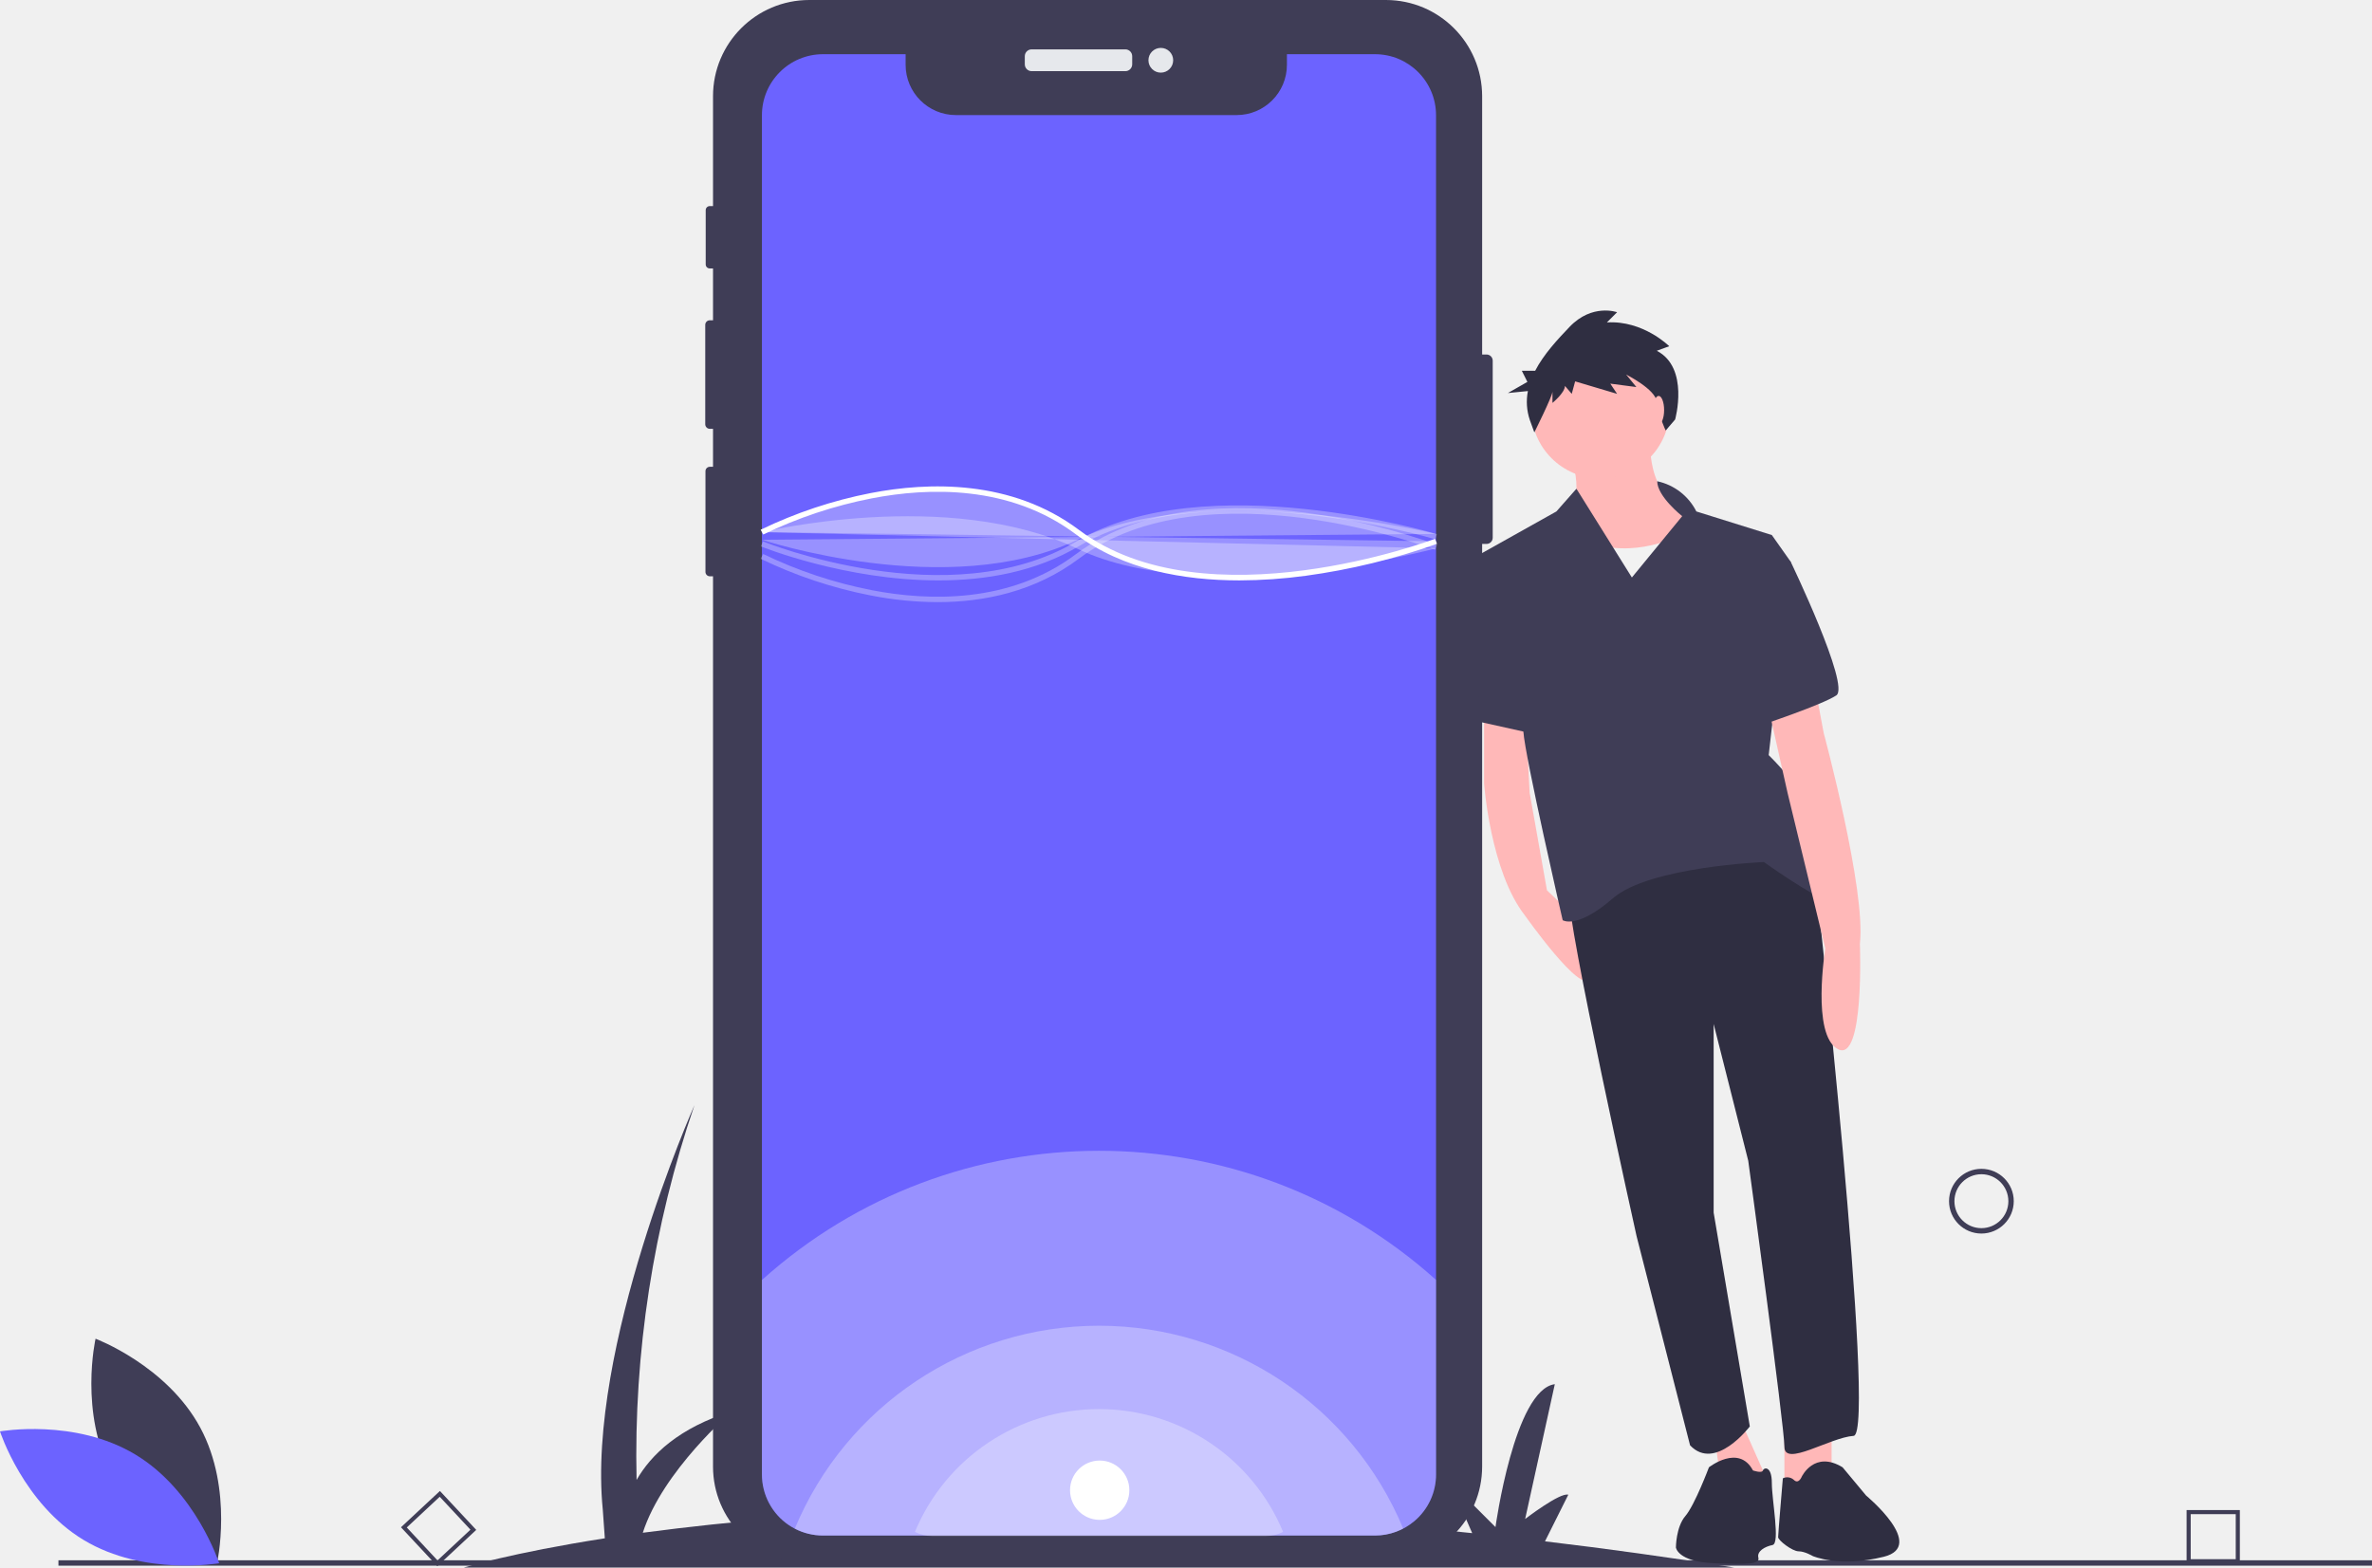
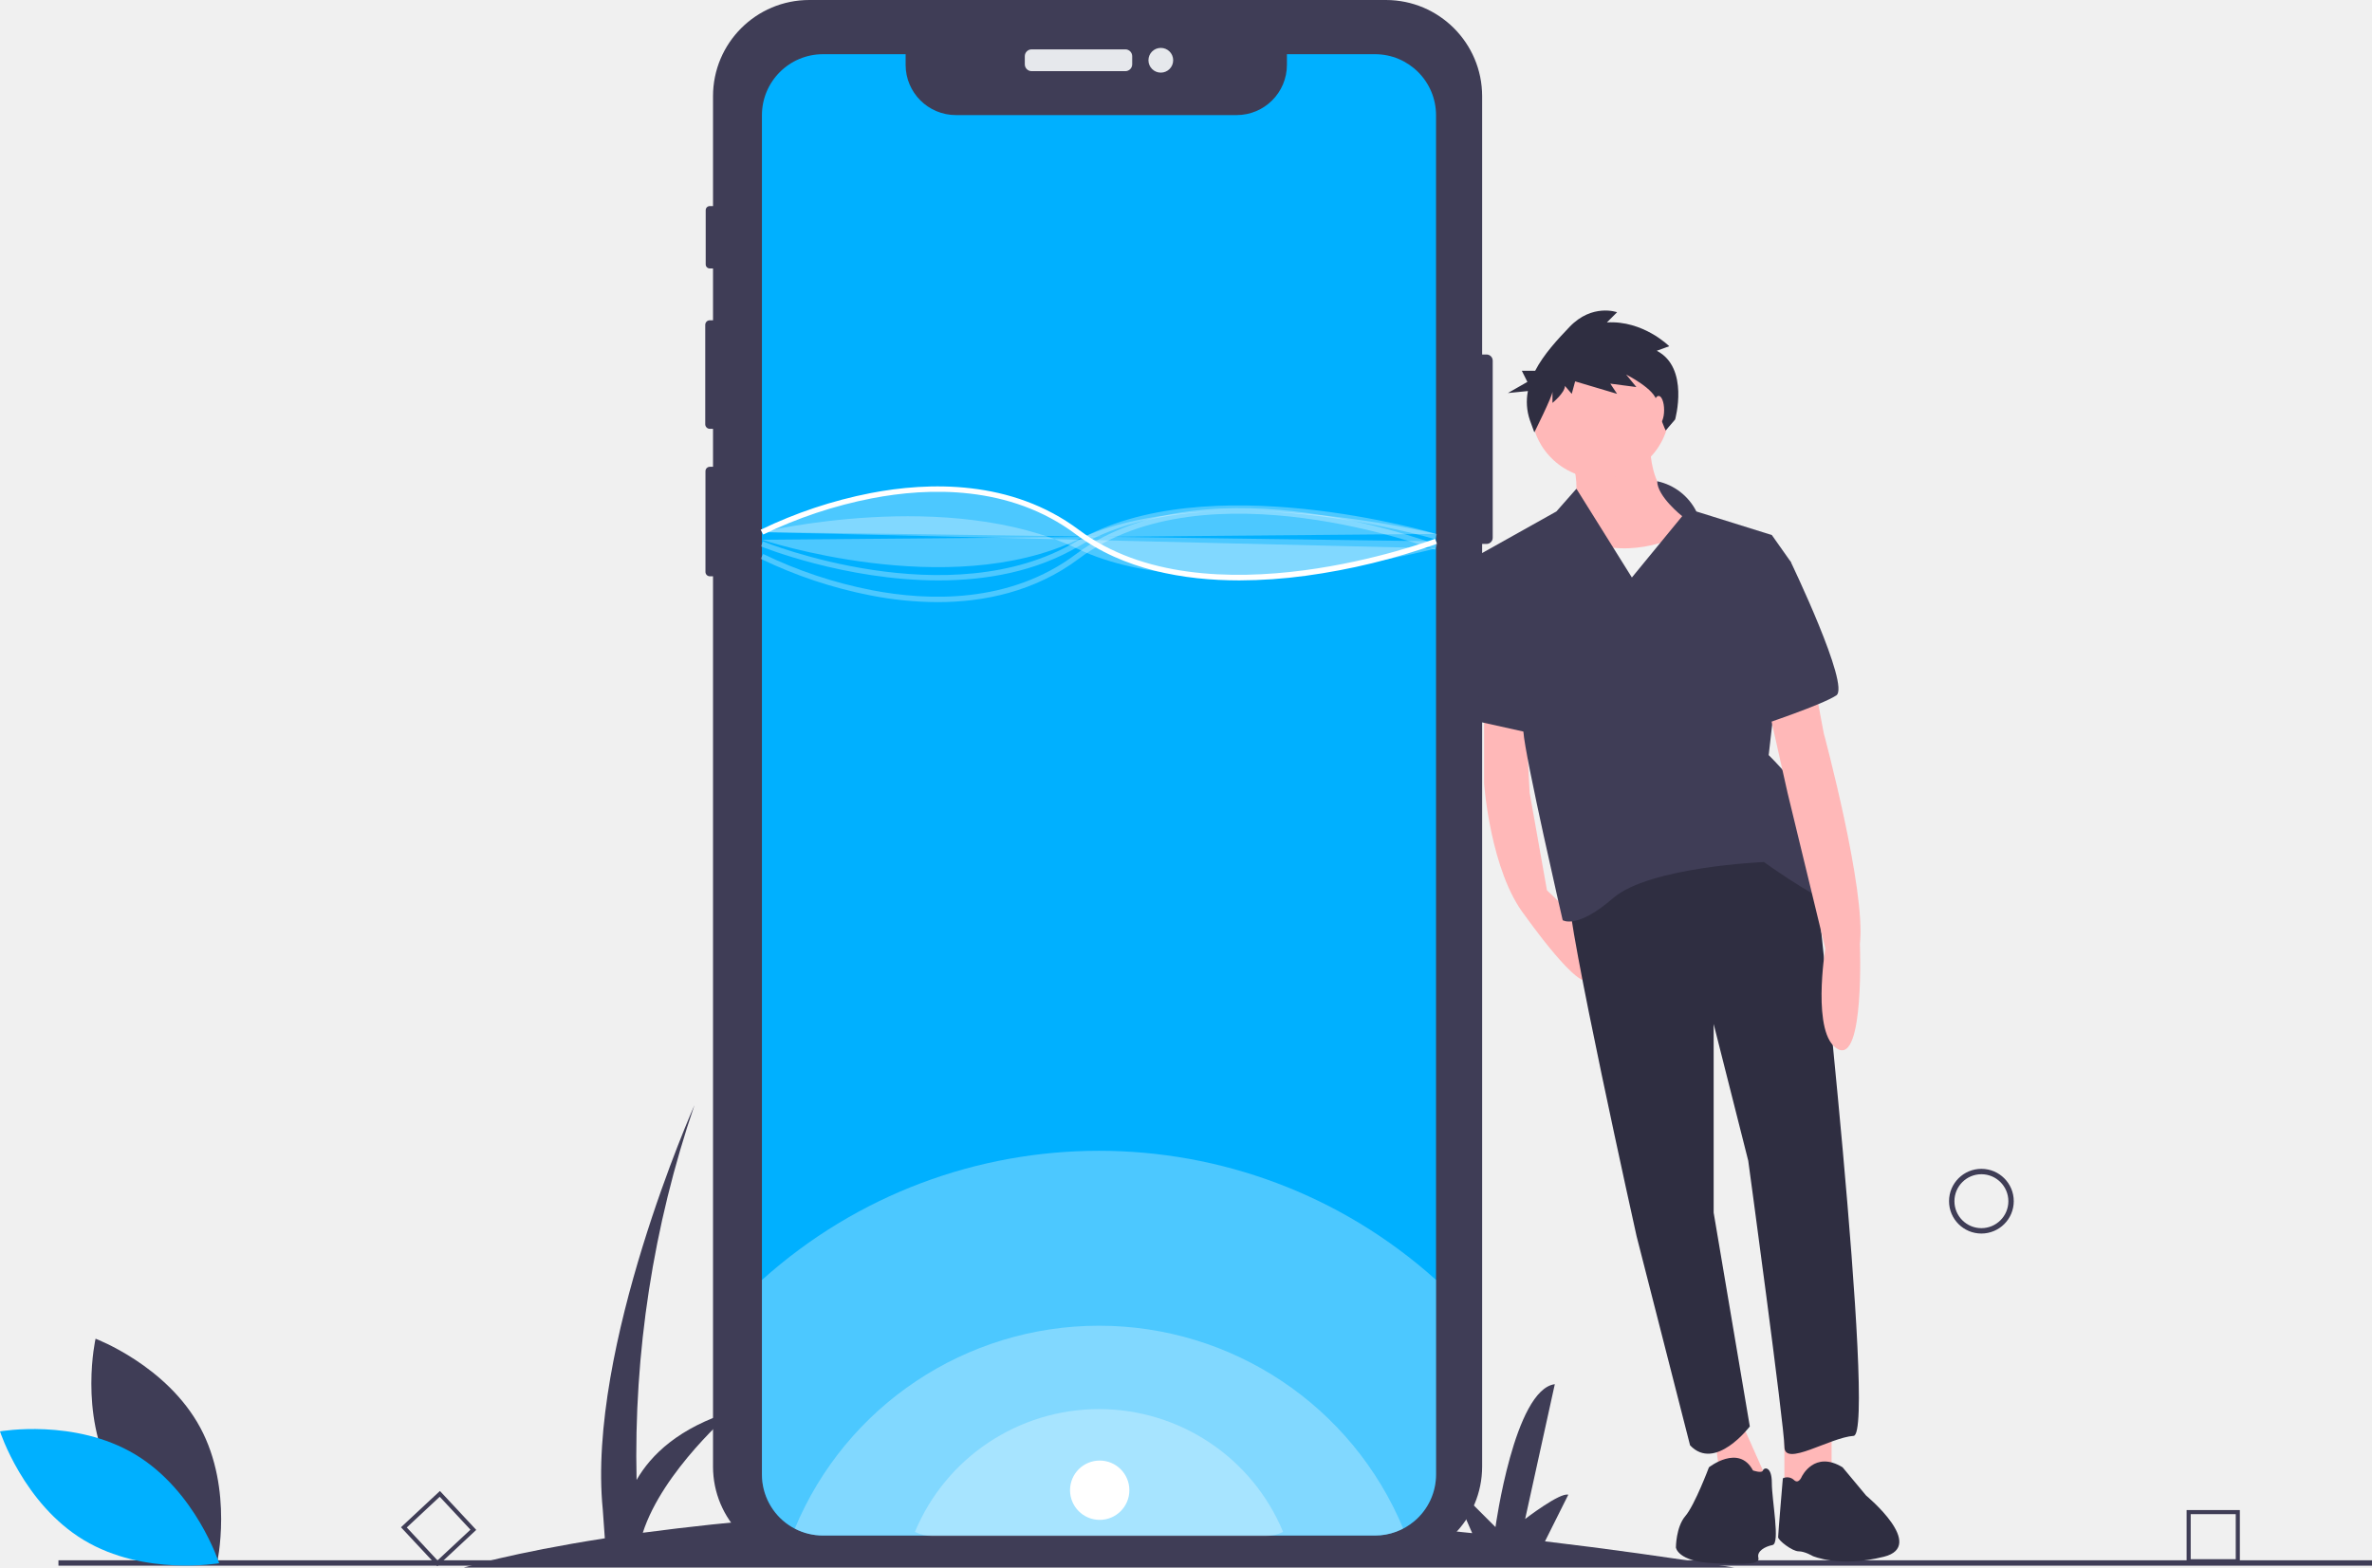
<svg xmlns="http://www.w3.org/2000/svg" id="f7bb3db6-0aca-42e3-bcc4-5e9b3a55e19d" data-name="Layer 1" width="879.5" height="581.351" viewBox="0 0 879.5 581.351">
  <path d="M803.25,740.675q-36.476-5.71-70.143-9.714L741.75,713.675c-3-1-16,9-16,9l11-50c-15,2-22,53-22,53l-17-17,8.368,19.247c-68.681-7.217-127.947-9.469-177.766-8.952L535.75,704.175c-3-1-16,9-16,9l11-50c-15,2-22,53-22,53l-17-17,8.863,20.386A997.852,997.852,0,0,0,398.591,727.777c7.382-22.996,33.159-45.102,33.159-45.102-19.821,6.166-30.132,16.212-35.469,25.525A401.561,401.561,0,0,1,417.75,569.175s-40,90-34,150l.761,10.658C349.712,735.262,332.25,740.675,332.25,740.675Z" transform="translate(-160.25 -159.3247)" fill="#3f3d56" />
  <path d="M894.922,616.811a12,12,0,1,1,12-12A12.014,12.014,0,0,1,894.922,616.811Zm0-22a10,10,0,1,0,10,10A10.011,10.011,0,0,0,894.922,594.811Z" transform="translate(-160.25 -159.3247)" fill="#3f3d56" />
  <path d="M990.75,739.101H971.009V719.36H990.75Zm-18.223-1.519h16.704v-16.704H972.527Z" transform="translate(-160.25 -159.3247)" fill="#3f3d56" />
  <path d="M322.394,740.181l-13.465-14.436L323.365,712.28l13.465,14.436ZM311.075,725.819l11.394,12.215,12.215-11.394L323.29,714.426Z" transform="translate(-160.25 -159.3247)" fill="#3f3d56" />
  <rect x="21.672" y="578.662" width="857.828" height="2" fill="#3f3d56" />
  <path d="M713.725,293.085v65.68a2.296,2.296,0,0,1-2.29,2.29h-1.63v342.15a35.702,35.702,0,0,1-35.7,35.7H460.315a35.693,35.693,0,0,1-35.69-35.7v-330.15h-1.18a1.618,1.618,0,0,1-1.62-1.61v-37.38a1.62,1.62,0,0,1,1.62-1.62h1.18v-14.08H423.435a1.696,1.696,0,0,1-1.69-1.7v-36.87a1.694,1.694,0,0,1,1.69-1.69H424.625v-19.22H423.415a1.498,1.498,0,0,1-1.5-1.5v-20.12a1.507,1.507,0,0,1,1.5-1.51H424.625v-40.74a35.691,35.691,0,0,1,35.69-35.69H674.105a35.7,35.7,0,0,1,35.7,35.69v95.78H711.435A2.296,2.296,0,0,1,713.725,293.085Z" transform="translate(-160.25 -159.3247)" fill="#3f3d56" />
  <rect x="379.979" y="18.307" width="39.823" height="8.086" rx="2.542" fill="#e6e8ec" />
  <circle cx="430.41" cy="22.35" r="4.587" fill="#e6e8ec" />
-   <path d="M692.71,202.075v504.09a22.58,22.58,0,0,1-7.96,17.23,22.642,22.642,0,0,1-14.69,5.41H465.41a22.587,22.587,0,0,1-10.46-2.55,21.155,21.155,0,0,1-2.2-1.3,22.668,22.668,0,0,1-9.99-18.79v-504.09a22.649,22.649,0,0,1,22.65-22.65h30.63v3.93a18.65,18.65,0,0,0,18.65,18.65H618.77a18.65,18.65,0,0,0,18.65-18.65v-3.93h32.64A22.643,22.643,0,0,1,692.71,202.075Z" transform="translate(-160.25 -159.3247)" fill="#6c63ff" />
+   <path d="M692.71,202.075v504.09a22.58,22.58,0,0,1-7.96,17.23,22.642,22.642,0,0,1-14.69,5.41H465.41a22.587,22.587,0,0,1-10.46-2.55,21.155,21.155,0,0,1-2.2-1.3,22.668,22.668,0,0,1-9.99-18.79v-504.09a22.649,22.649,0,0,1,22.65-22.65h30.63v3.93a18.65,18.65,0,0,0,18.65,18.65H618.77a18.65,18.65,0,0,0,18.65-18.65v-3.93h32.64A22.643,22.643,0,0,1,692.71,202.075Z" transform="translate(-160.25 -159.3247)" fill="#00b0ff" />
  <path d="M692.71,634.005v72.16a22.58,22.58,0,0,1-7.96,17.23,22.642,22.642,0,0,1-14.69,5.41H465.41a22.587,22.587,0,0,1-10.46-2.55,21.155,21.155,0,0,1-2.2-1.3,22.668,22.668,0,0,1-9.99-18.79v-72.13a186.971,186.971,0,0,1,249.95-.03Z" transform="translate(-160.25 -159.3247)" fill="#fff" opacity="0.3" />
  <path d="M680.54,726.235a22.41,22.41,0,0,1-10.48,2.57H465.41a22.587,22.587,0,0,1-10.46-2.55,122.161,122.161,0,0,1,225.59-.02Z" transform="translate(-160.25 -159.3247)" fill="#fff" opacity="0.3" />
  <path d="M636,727.445A13.561,13.561,0,0,1,629.658,729H505.82a13.668,13.668,0,0,1-6.33-1.543A73.923,73.923,0,0,1,636,727.445Z" transform="translate(-160.25 -159.3247)" fill="#fff" opacity="0.3" />
  <path d="M619.796,374.575c-20.529,0-43.058-3.909-60.646-17.1-24.487-18.365-54.657-17.385-75.653-13.328a164.863,164.863,0,0,0-40.274,13.415l-.925-1.773a166.957,166.957,0,0,1,40.768-13.595c21.409-4.144,52.197-5.134,77.285,13.682,47,35.25,131.158,3.59,132.001,3.268l.717,1.867a242.355,242.355,0,0,1-48.706,11.857A186.202,186.202,0,0,1,619.796,374.575Z" transform="translate(-160.25 -159.3247)" fill="#fff" />
  <path d="M442.75,356.675s69-16.712,117,6.17,133-.17,133-.17" transform="translate(-160.25 -159.3247)" fill="#fff" opacity="0.3" />
  <path d="M507.891,382.636a131.456,131.456,0,0,1-24.826-2.479A166.957,166.957,0,0,1,442.297,366.562l.925-1.773a164.862,164.862,0,0,0,40.274,13.415c20.996,4.057,51.166,5.037,75.653-13.328,25.066-18.8,60.177-18.747,85.212-15.392a242.355,242.355,0,0,1,48.706,11.857l-.717,1.867c-.845-.324-85.001-31.983-132.001,3.268C543.898,378.814,524.993,382.636,507.891,382.636Z" transform="translate(-160.25 -159.3247)" fill="#fff" opacity="0.3" />
  <path d="M508.231,374.584c-34.634,0-65.391-12.425-65.852-12.615l.762-1.85c.685.282,69.088,27.899,116.1.064,47.825-28.32,132.906-3.041,133.759-2.782l-.58,1.914c-.845-.256-85.093-25.281-132.161,2.589C544.197,371.415,525.719,374.584,508.231,374.584Z" transform="translate(-160.25 -159.3247)" fill="#fff" opacity="0.3" />
  <path d="M442.76,359.505s68.99,22.882,116.99,0,132.96-2.162,132.96-2.162" transform="translate(-160.25 -159.3247)" fill="#fff" opacity="0.3" />
  <path d="M710.519,420.725v29.153s2.332,32.651,15.159,48.977c0,0,20.99,29.736,23.905,23.322l-3.59-21.115-12.152-11.536-6.414-36.149-1.749-32.651Z" transform="translate(-160.25 -159.3247)" fill="#ffb8b8" />
  <polygon points="679.124 524.941 679.124 546.514 661.633 552.928 661.633 527.856 679.124 524.941" fill="#ffb8b8" />
  <polygon points="643.558 522.609 655.219 548.846 638.894 555.843 635.395 530.189 643.558 522.609" fill="#ffb8b8" />
  <path d="M832.961,480.779s23.322,210.483,14.576,211.066-25.654,11.661-25.654,4.081S808.472,589.811,808.472,589.811L795.645,539.085V609.052l13.41,79.296s-12.827,16.909-22.156,6.997l-19.824-77.546S740.838,500.02,742.004,490.691C742.004,490.691,802.059,439.382,832.961,480.779Z" transform="translate(-160.25 -159.3247)" fill="#2f2e41" />
  <path d="M828.296,707.005s4.664-9.912,15.159-3.498l8.746,10.495S874.75,732.675,858.75,736.675c-16.491,4.123-26.372-.263-26.372-.263s-2.915-1.749-5.247-1.749-7.58-4.081-7.58-5.248,1.749-21.827,1.749-21.827a3.677,3.677,0,0,1,4.081.583C827.13,709.92,828.296,707.005,828.296,707.005Z" transform="translate(-160.25 -159.3247)" fill="#2f2e41" />
  <path d="M793.896,703.507s11.078-8.746,16.326,1.166c0,0,3.304,1.166,3.693,0s3.304-1.749,3.304,4.664,3.166,22.41.251,22.993-5.831,2.332-5.247,4.664-3.166,2.661-16.576,2.078-13.993-5.831-13.993-5.831,0-7.58,3.498-11.661S793.896,703.507,793.896,703.507Z" transform="translate(-160.25 -159.3247)" fill="#2f2e41" />
  <path d="M772.323,321.605s-2.915,21.573,15.742,29.153-41.397,32.651-47.228,18.075,1.166-19.241,1.166-19.241,5.831-5.831.583-21.573Z" transform="translate(-160.25 -159.3247)" fill="#ffb8b8" />
  <circle cx="593.415" cy="151.785" r="25.654" fill="#ffb8b8" />
  <path d="M783.401,357.755s-17.492,9.329-34.4,2.332-16.326,23.322-16.326,23.322l8.746,22.739,60.638-5.831-4.081-34.983Z" transform="translate(-160.25 -159.3247)" fill="#f2f2f2" />
  <path d="M774.711,337.804a21.166,21.166,0,0,1,14.521,11.205l27.987,8.746,6.997,9.912-8.163,71.716s15.159,14.576,15.159,22.739,18.658,36.149,9.329,32.651-26.238-15.743-26.238-15.743-42.563,1.749-55.973,13.41-18.658,8.163-18.658,8.163-13.993-60.638-14.576-69.967-16.909-65.302-16.909-65.302l29.153-16.326,7.425-8.425,20.561,32.913L783.984,350.758S774.766,343.508,774.711,337.804Z" transform="translate(-160.25 -159.3247)" fill="#3f3d56" />
  <path d="M832.961,412.562l3.498,18.658s15.743,58.306,13.41,78.129c0,0,1.749,44.312-8.163,39.065s-4.664-37.316-4.664-37.316L823.049,453.376l-7.58-33.817Z" transform="translate(-160.25 -159.3247)" fill="#ffb8b8" />
  <path d="M818.384,364.168l5.831,3.498s22.156,46.061,16.909,49.56S813.137,428.304,813.137,428.304Z" transform="translate(-160.25 -159.3247)" fill="#3f3d56" />
  <polygon points="561.93 206.01 548.228 205.718 545.022 211.257 549.103 267.814 570.093 272.478 561.93 206.01" fill="#3f3d56" />
  <path d="M774.556,289.413l4.624-1.681s-9.668-9.669-23.12-8.828l3.783-3.783s-9.248-3.363-17.656,5.465c-4.42,4.641-9.533,10.095-12.721,16.24h-4.952l2.067,4.134-7.234,4.134,7.425-.743a20.859,20.859,0,0,0,.702,10.706l1.681,4.624s6.726-13.452,6.726-15.133v4.204s4.624-3.783,4.624-6.306l2.522,2.943,1.261-4.624,15.554,4.624-2.522-3.783,9.669,1.261-3.783-4.624s10.93,5.465,11.35,10.089,3.306,10.652,3.306,10.652l3.498-4.081S786.747,295.719,774.556,289.413Z" transform="translate(-160.25 -159.3247)" fill="#2f2e41" />
  <ellipse cx="614.988" cy="152.077" rx="2.041" ry="5.247" fill="#ffb8b8" />
  <path d="M201.884,706.341c12.428,23.049,38.806,32.944,38.806,32.944s6.227-27.475-6.201-50.524-38.806-32.944-38.806-32.944S189.456,683.292,201.884,706.341Z" transform="translate(-160.25 -159.3247)" fill="#3f3d56" />
-   <path d="M210.427,698.758c22.438,13.5,31.08,40.314,31.08,40.314s-27.738,4.927-50.177-8.573S160.25,690.185,160.25,690.185,187.988,685.258,210.427,698.758Z" transform="translate(-160.25 -159.3247)" fill="#6c63ff" />
+   <path d="M210.427,698.758c22.438,13.5,31.08,40.314,31.08,40.314s-27.738,4.927-50.177-8.573S160.25,690.185,160.25,690.185,187.988,685.258,210.427,698.758Z" transform="translate(-160.25 -159.3247)" fill="#00b0ff" />
  <path d="M442.76,356.675s68.99-36,116.99,0,132.96,3.402,132.96,3.402" transform="translate(-160.25 -159.3247)" fill="#fff" opacity="0.3" />
  <circle cx="407.75" cy="552.675" r="11" fill="#fff" />
</svg>
